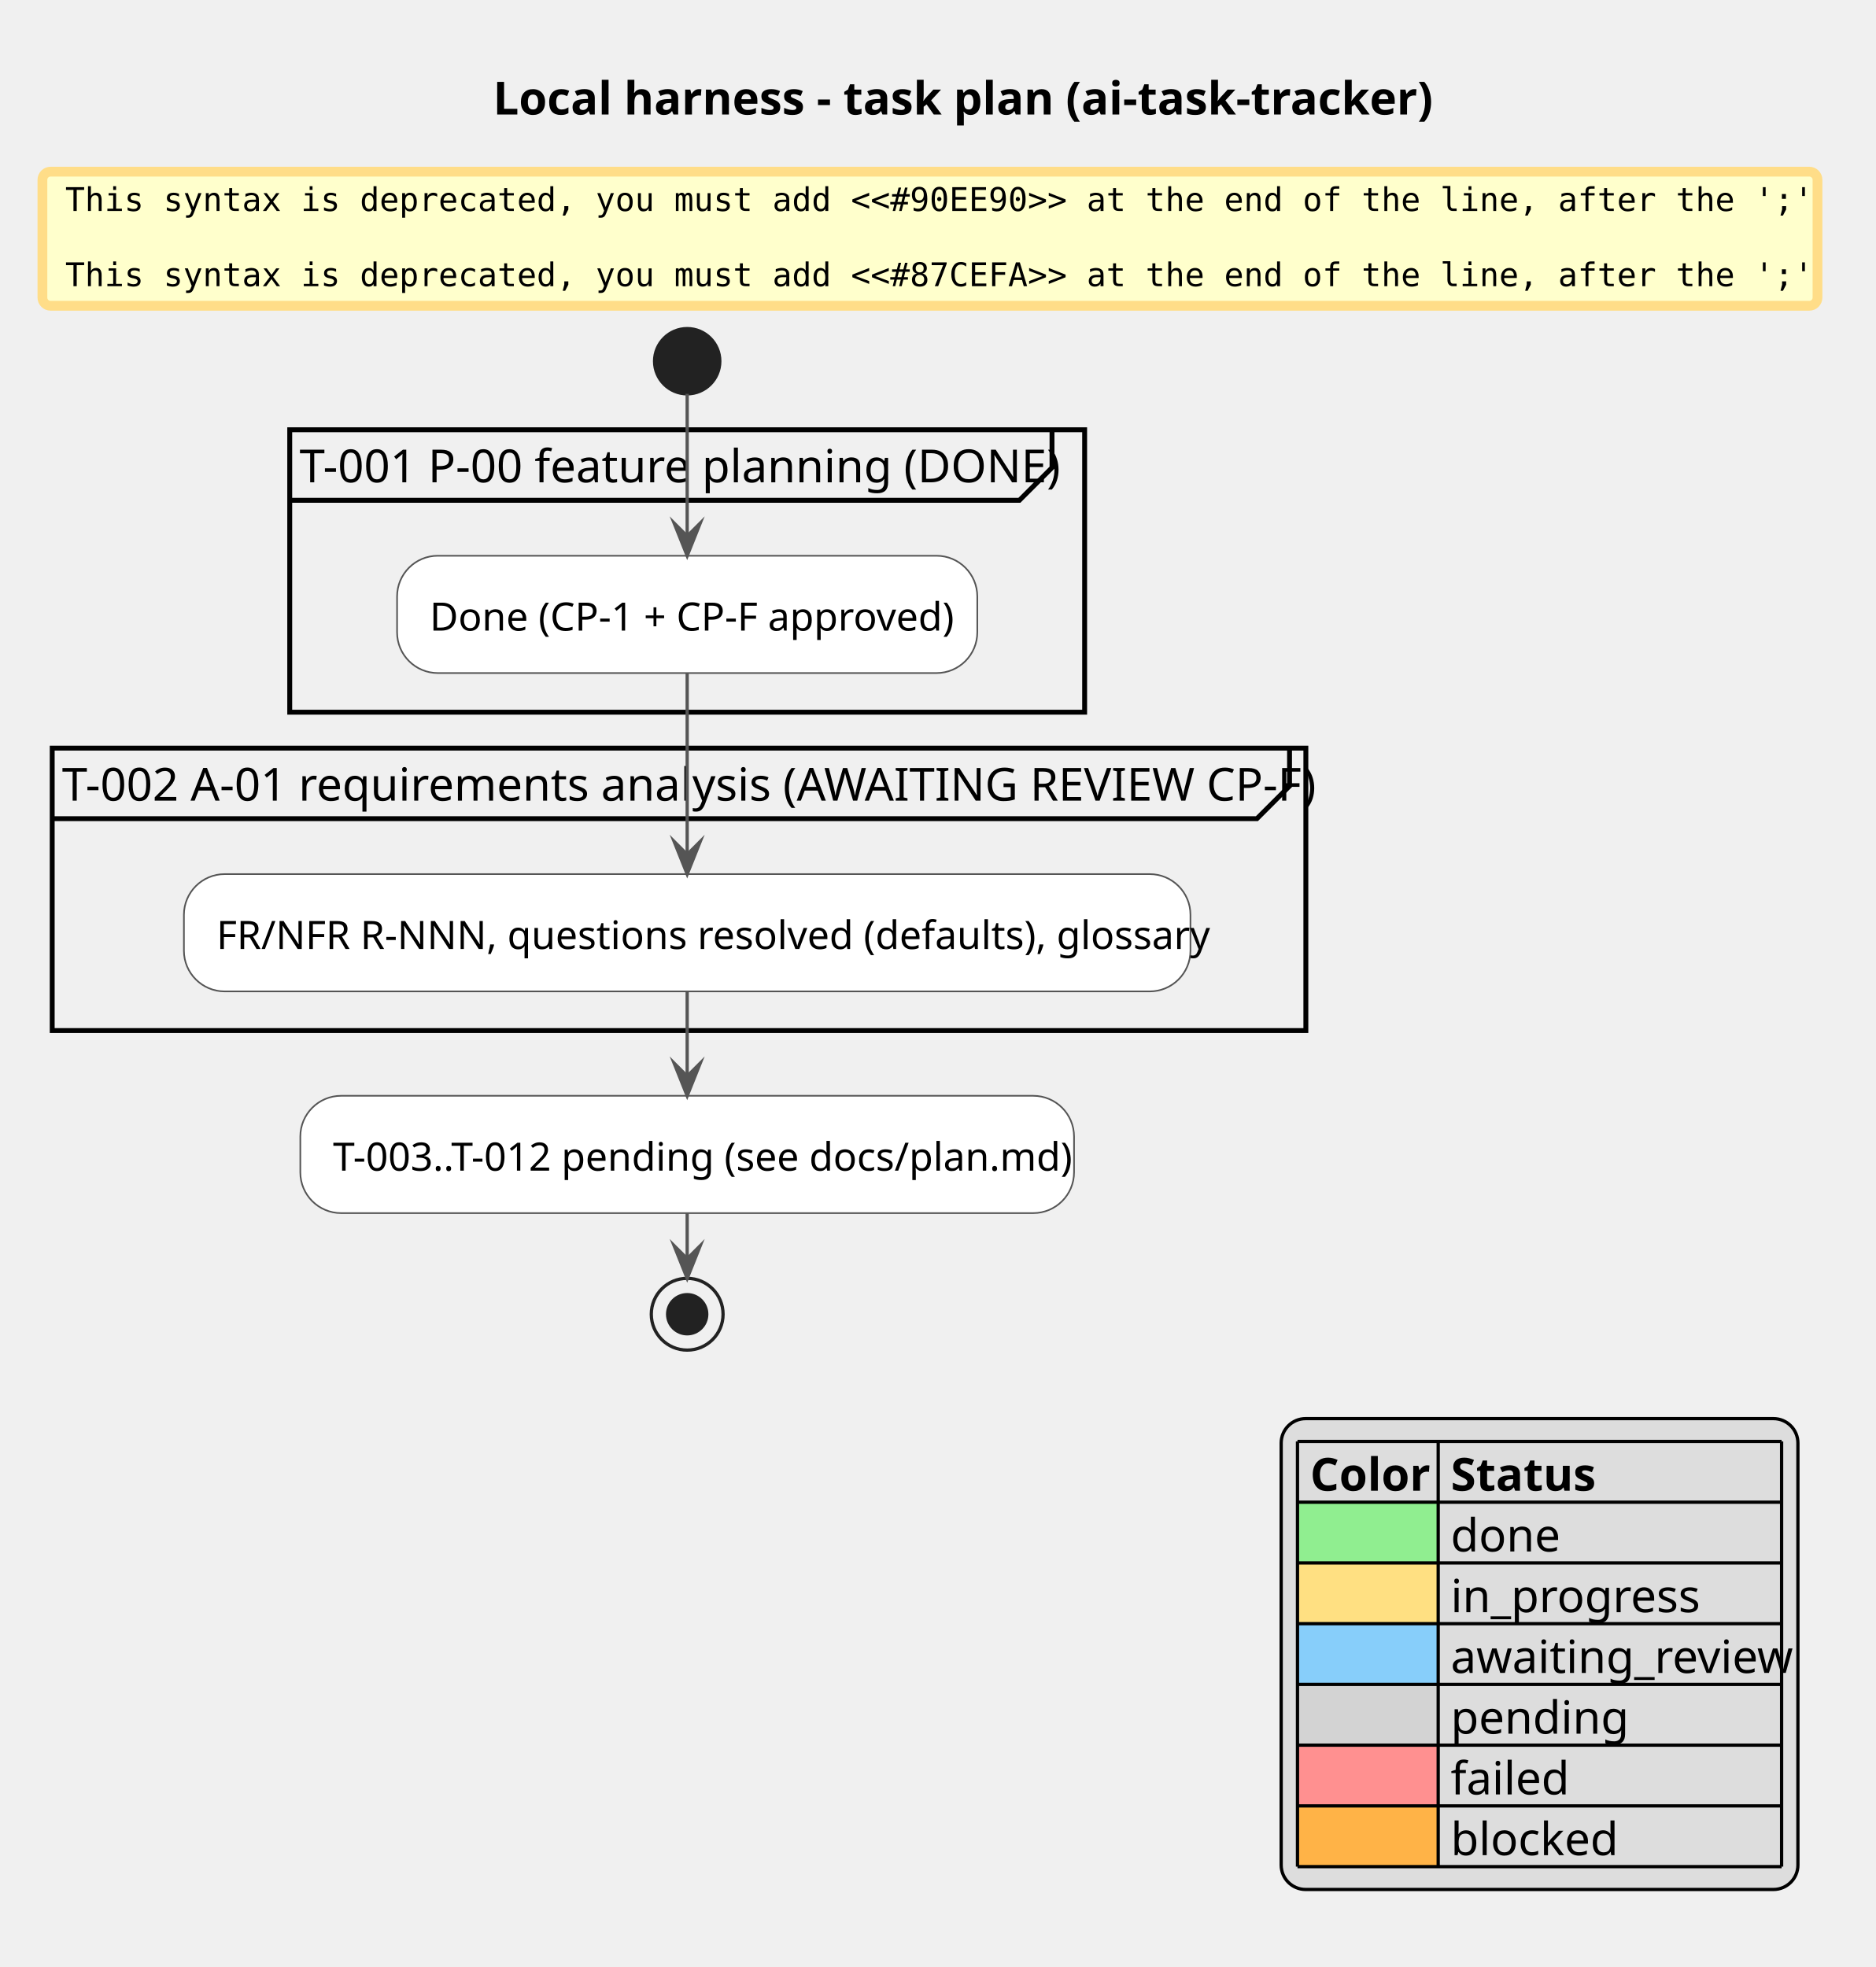
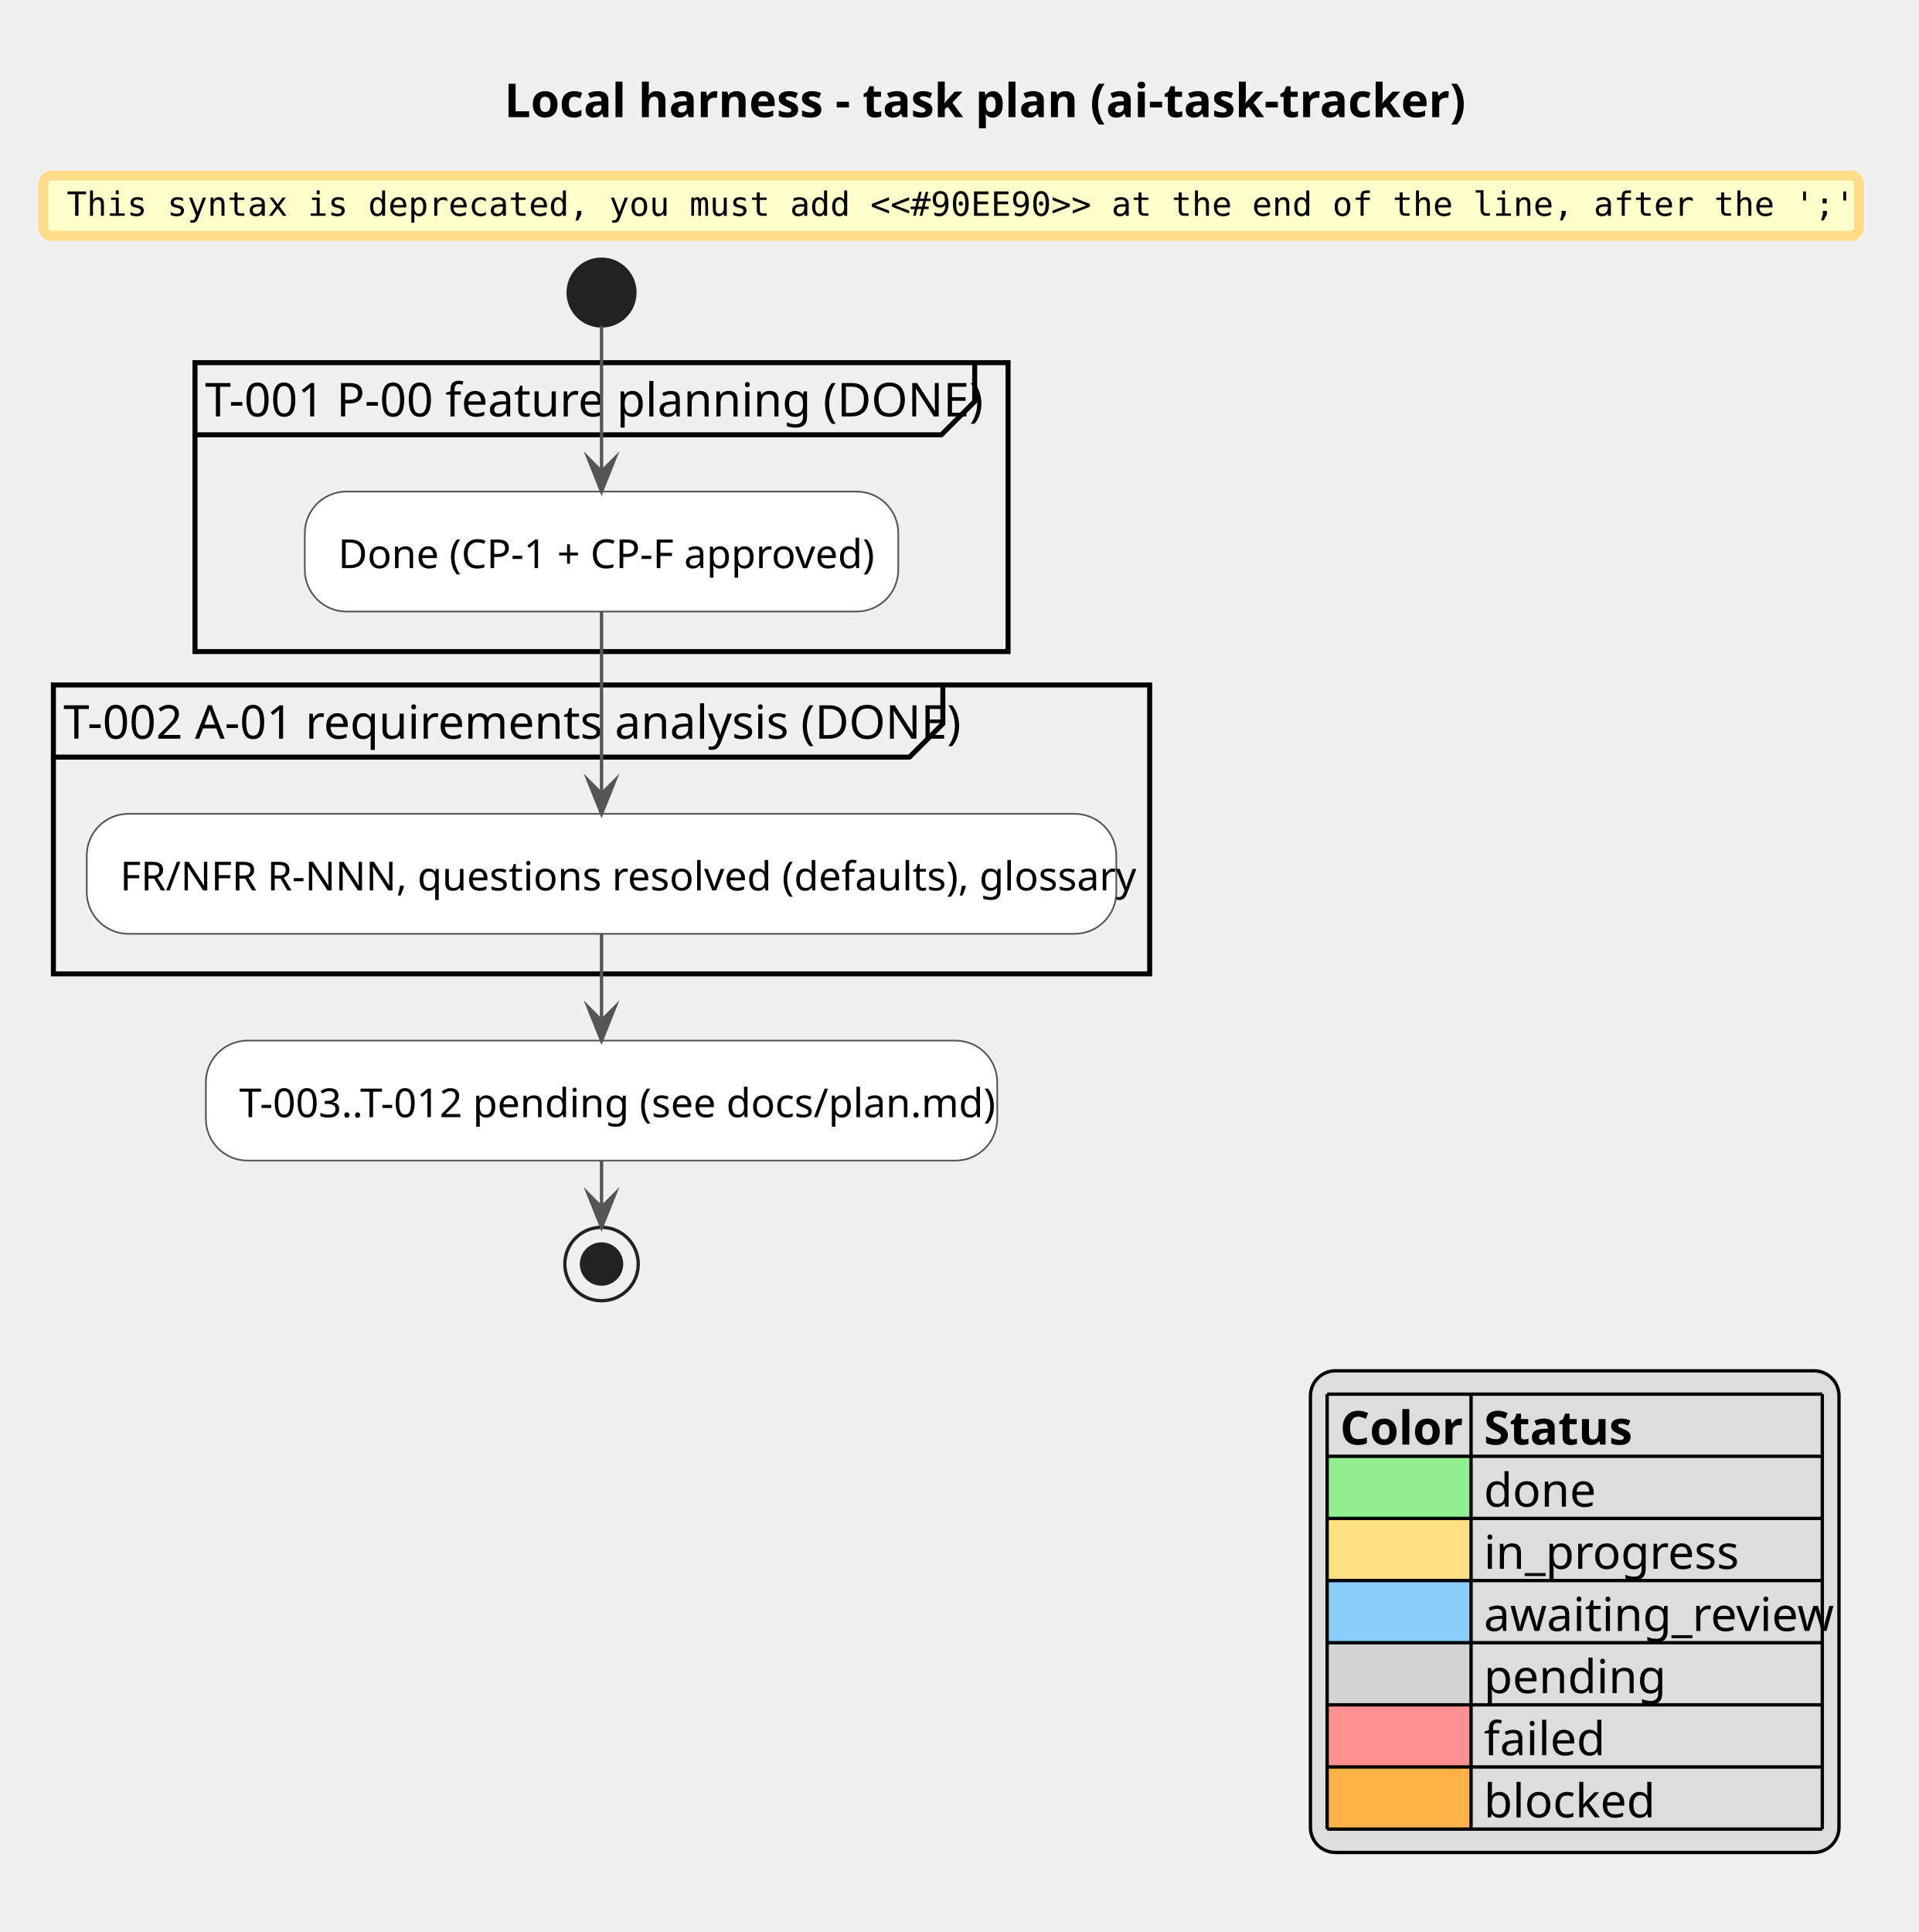
- <svg xmlns="http://www.w3.org/2000/svg" contentStyleType="text/css" data-diagram-type="ACTIVITY" height="603px" preserveAspectRatio="none" style="width:575px;height:603px;background:#FFFFFF;" version="1.1" viewBox="0 0 575 603" width="575px" zoomAndPan="magnify">
+ <svg xmlns="http://www.w3.org/2000/svg" contentStyleType="text/css" data-diagram-type="ACTIVITY" height="579px" preserveAspectRatio="none" style="width:575px;height:579px;background:#FFFFFF;" version="1.1" viewBox="0 0 575 579" width="575px" zoomAndPan="magnify">
  <defs />
  <g>
    <g class="title" data-source-line="5">
      <text fill="#000000" font-family="Segoe UI" font-size="14" font-weight="700" lengthAdjust="spacing" textLength="270.826" x="151.13" y="35.107">Local harness - task plan (ai-task-tracker)</text>
    </g>
-     <rect fill="#FFFFCC" height="41.113" rx="2.5" ry="2.5" style="stroke:#FFDD88;stroke-width:3;" width="544.087" x="13" y="52.621" />
+     <rect fill="#FFFFCC" height="18.057" rx="2.5" ry="2.5" style="stroke:#FFDD88;stroke-width:3;" width="544.087" x="13" y="52.621" />
    <text fill="#000000" font-family="monospace" font-size="10" lengthAdjust="spacing" textLength="534.087" x="20" y="64.678">This syntax is deprecated, you must add &lt;&lt;#90EE90&gt;&gt; at the end of the line, after the ';'</text>
-     <text fill="#000000" font-family="monospace" font-size="10" lengthAdjust="spacing" textLength="534.087" x="20" y="87.734">This syntax is deprecated, you must add &lt;&lt;#87CEFA&gt;&gt; at the end of the line, after the ';'</text>
-     <ellipse cx="210.632" cy="110.734" fill="#222222" rx="10" ry="10" style="stroke:#222222;stroke-width:1;" />
-     <rect fill="none" height="86.582" style="stroke:#000000;stroke-width:1.5;" width="243.651" x="88.806" y="131.748" />
-     <path d="M322.457,131.748 L322.457,143.369 L312.457,153.369 L88.806,153.369" fill="none" style="stroke:#000000;stroke-width:1.5;" />
-     <text fill="#000000" font-family="Segoe UI" font-size="14" lengthAdjust="spacing" textLength="223.651" x="91.806" y="147.856">T-001 P-00 feature planning (DONE)</text>
-     <rect fill="#FFFFFF" height="35.961" rx="12.5" ry="12.5" style="stroke:#555555;stroke-width:0.5;" width="177.846" x="121.709" y="170.369" />
-     <text fill="#000000" font-family="Segoe UI" font-size="12" lengthAdjust="spacing" textLength="157.846" x="131.709" y="193.318">Done (CP-1 + CP-F approved)</text>
-     <rect fill="none" height="86.582" style="stroke:#000000;stroke-width:1.5;" width="384.264" x="16" y="229.344" />
-     <path d="M395.264,229.344 L395.264,240.965 L385.264,250.965 L16,250.965" fill="none" style="stroke:#000000;stroke-width:1.5;" />
-     <text fill="#000000" font-family="Segoe UI" font-size="14" lengthAdjust="spacing" textLength="369.264" x="19" y="245.451">T-002 A-01 requirements analysis (AWAITING REVIEW CP-F)</text>
-     <rect fill="#FFFFFF" height="35.961" rx="12.5" ry="12.5" style="stroke:#555555;stroke-width:0.5;" width="308.522" x="56.371" y="267.965" />
-     <text fill="#000000" font-family="Segoe UI" font-size="12" lengthAdjust="spacing" textLength="288.522" x="66.371" y="290.914">FR/NFR R-NNN, questions resolved (defaults), glossary</text>
-     <rect fill="#FFFFFF" height="35.961" rx="12.5" ry="12.5" style="stroke:#555555;stroke-width:0.5;" width="237.154" x="92.055" y="335.926" />
-     <text fill="#000000" font-family="Segoe UI" font-size="12" lengthAdjust="spacing" textLength="217.154" x="102.055" y="358.875">T-003..T-012 pending (see docs/plan.md)</text>
-     <ellipse cx="210.632" cy="402.887" fill="none" rx="11" ry="11" style="stroke:#222222;stroke-width:1;" />
-     <ellipse cx="210.632" cy="402.887" fill="#222222" rx="6" ry="6" style="stroke:#222222;stroke-width:1;" />
-     <line style="stroke:#555555;stroke-width:1;" x1="210.632" x2="210.632" y1="120.734" y2="170.369" />
-     <polygon fill="#555555" points="206.632,160.369,210.632,170.369,214.632,160.369,210.632,164.369" style="stroke:#555555;stroke-width:1;stroke-linejoin:miter;stroke-miterlimit:10;" />
-     <line style="stroke:#555555;stroke-width:1;" x1="210.632" x2="210.632" y1="206.33" y2="267.965" />
-     <polygon fill="#555555" points="206.632,257.965,210.632,267.965,214.632,257.965,210.632,261.965" style="stroke:#555555;stroke-width:1;stroke-linejoin:miter;stroke-miterlimit:10;" />
-     <line style="stroke:#555555;stroke-width:1;" x1="210.632" x2="210.632" y1="303.926" y2="335.926" />
-     <polygon fill="#555555" points="206.632,325.926,210.632,335.926,214.632,325.926,210.632,329.926" style="stroke:#555555;stroke-width:1;stroke-linejoin:miter;stroke-miterlimit:10;" />
-     <line style="stroke:#555555;stroke-width:1;" x1="210.632" x2="210.632" y1="371.887" y2="391.887" />
-     <polygon fill="#555555" points="206.632,381.887,210.632,391.887,214.632,381.887,210.632,385.887" style="stroke:#555555;stroke-width:1;stroke-linejoin:miter;stroke-miterlimit:10;" />
+     <ellipse cx="180.261" cy="87.678" fill="#222222" rx="10" ry="10" style="stroke:#222222;stroke-width:1;" />
+     <rect fill="none" height="86.582" style="stroke:#000000;stroke-width:1.5;" width="243.651" x="58.435" y="108.691" />
+     <path d="M292.086,108.691 L292.086,120.312 L282.086,130.312 L58.435,130.312" fill="none" style="stroke:#000000;stroke-width:1.5;" />
+     <text fill="#000000" font-family="Segoe UI" font-size="14" lengthAdjust="spacing" textLength="223.651" x="61.435" y="124.799">T-001 P-00 feature planning (DONE)</text>
+     <rect fill="#FFFFFF" height="35.961" rx="12.5" ry="12.5" style="stroke:#555555;stroke-width:0.5;" width="177.846" x="91.338" y="147.312" />
+     <text fill="#000000" font-family="Segoe UI" font-size="12" lengthAdjust="spacing" textLength="157.846" x="101.338" y="170.262">Done (CP-1 + CP-F approved)</text>
+     <rect fill="none" height="86.582" style="stroke:#000000;stroke-width:1.5;" width="328.522" x="16" y="205.273" />
+     <path d="M282.539,205.273 L282.539,216.894 L272.539,226.894 L16,226.894" fill="none" style="stroke:#000000;stroke-width:1.5;" />
+     <text fill="#000000" font-family="Segoe UI" font-size="14" lengthAdjust="spacing" textLength="256.539" x="19" y="221.381">T-002 A-01 requirements analysis (DONE)</text>
+     <rect fill="#FFFFFF" height="35.961" rx="12.5" ry="12.5" style="stroke:#555555;stroke-width:0.5;" width="308.522" x="26" y="243.894" />
+     <text fill="#000000" font-family="Segoe UI" font-size="12" lengthAdjust="spacing" textLength="288.522" x="36" y="266.844">FR/NFR R-NNN, questions resolved (defaults), glossary</text>
+     <rect fill="#FFFFFF" height="35.961" rx="12.5" ry="12.5" style="stroke:#555555;stroke-width:0.5;" width="237.154" x="61.684" y="311.856" />
+     <text fill="#000000" font-family="Segoe UI" font-size="12" lengthAdjust="spacing" textLength="217.154" x="71.684" y="334.805">T-003..T-012 pending (see docs/plan.md)</text>
+     <ellipse cx="180.261" cy="378.816" fill="none" rx="11" ry="11" style="stroke:#222222;stroke-width:1;" />
+     <ellipse cx="180.261" cy="378.816" fill="#222222" rx="6" ry="6" style="stroke:#222222;stroke-width:1;" />
+     <line style="stroke:#555555;stroke-width:1;" x1="180.261" x2="180.261" y1="97.678" y2="147.312" />
+     <polygon fill="#555555" points="176.261,137.312,180.261,147.312,184.261,137.312,180.261,141.312" style="stroke:#555555;stroke-width:1;stroke-linejoin:miter;stroke-miterlimit:10;" />
+     <line style="stroke:#555555;stroke-width:1;" x1="180.261" x2="180.261" y1="183.273" y2="243.894" />
+     <polygon fill="#555555" points="176.261,233.894,180.261,243.894,184.261,233.894,180.261,237.894" style="stroke:#555555;stroke-width:1;stroke-linejoin:miter;stroke-miterlimit:10;" />
+     <line style="stroke:#555555;stroke-width:1;" x1="180.261" x2="180.261" y1="279.856" y2="311.856" />
+     <polygon fill="#555555" points="176.261,301.856,180.261,311.856,184.261,301.856,180.261,305.856" style="stroke:#555555;stroke-width:1;stroke-linejoin:miter;stroke-miterlimit:10;" />
+     <line style="stroke:#555555;stroke-width:1;" x1="180.261" x2="180.261" y1="347.816" y2="367.816" />
+     <polygon fill="#555555" points="176.261,357.816,180.261,367.816,184.261,357.816,180.261,361.816" style="stroke:#555555;stroke-width:1;stroke-linejoin:miter;stroke-miterlimit:10;" />
    <g class="legend" data-source-line="17">
-       <rect fill="#DDDDDD" height="144.348" rx="7.5" ry="7.5" style="stroke:#000000;stroke-width:1;" width="158.388" x="392.699" y="434.887" />
-       <text fill="#000000" font-family="Segoe UI" font-size="14" font-weight="700" lengthAdjust="spacing" textLength="35.403" x="401.562" y="456.994">Color</text>
-       <text fill="#000000" font-family="Segoe UI" font-size="14" font-weight="700" lengthAdjust="spacing" textLength="40.906" x="444.69" y="456.994">Status</text>
-       <rect fill="#90EE90" height="18.621" style="stroke:none;stroke-width:1;" width="43.128" x="397.699" y="460.508" />
-       <text fill="#000000" font-family="Segoe UI" font-size="14" lengthAdjust="spacing" textLength="3.835" x="397.699" y="475.615"> </text>
-       <text fill="#000000" font-family="Segoe UI" font-size="14" lengthAdjust="spacing" textLength="31.691" x="444.662" y="475.615">done</text>
-       <rect fill="#FFE082" height="18.621" style="stroke:none;stroke-width:1;" width="43.128" x="397.699" y="479.129" />
-       <text fill="#000000" font-family="Segoe UI" font-size="14" lengthAdjust="spacing" textLength="3.835" x="397.699" y="494.236"> </text>
-       <text fill="#000000" font-family="Segoe UI" font-size="14" lengthAdjust="spacing" textLength="70.738" x="444.662" y="494.236">in_progress</text>
-       <rect fill="#87CEFA" height="18.621" style="stroke:none;stroke-width:1;" width="43.128" x="397.699" y="497.75" />
-       <text fill="#000000" font-family="Segoe UI" font-size="14" lengthAdjust="spacing" textLength="3.835" x="397.699" y="512.857"> </text>
-       <text fill="#000000" font-family="Segoe UI" font-size="14" lengthAdjust="spacing" textLength="97.59" x="444.662" y="512.857">awaiting_review</text>
-       <rect fill="#D3D3D3" height="18.621" style="stroke:none;stroke-width:1;" width="43.128" x="397.699" y="516.371" />
-       <text fill="#000000" font-family="Segoe UI" font-size="14" lengthAdjust="spacing" textLength="3.835" x="397.699" y="531.479"> </text>
-       <text fill="#000000" font-family="Segoe UI" font-size="14" lengthAdjust="spacing" textLength="51.276" x="444.662" y="531.479">pending</text>
-       <rect fill="#FF9090" height="18.621" style="stroke:none;stroke-width:1;" width="43.128" x="397.699" y="534.992" />
-       <text fill="#000000" font-family="Segoe UI" font-size="14" lengthAdjust="spacing" textLength="3.835" x="397.699" y="550.1"> </text>
-       <text fill="#000000" font-family="Segoe UI" font-size="14" lengthAdjust="spacing" textLength="33.852" x="444.662" y="550.1">failed</text>
-       <rect fill="#FFB347" height="18.621" style="stroke:none;stroke-width:1;" width="43.128" x="397.699" y="553.613" />
-       <text fill="#000000" font-family="Segoe UI" font-size="14" lengthAdjust="spacing" textLength="3.835" x="397.699" y="568.721"> </text>
-       <text fill="#000000" font-family="Segoe UI" font-size="14" lengthAdjust="spacing" textLength="48.815" x="444.662" y="568.721">blocked</text>
-       <line style="stroke:#000000;stroke-width:1;" x1="397.699" x2="546.087" y1="441.887" y2="441.887" />
-       <line style="stroke:#000000;stroke-width:1;" x1="397.699" x2="546.087" y1="460.508" y2="460.508" />
-       <line style="stroke:#000000;stroke-width:1;" x1="397.699" x2="546.087" y1="479.129" y2="479.129" />
-       <line style="stroke:#000000;stroke-width:1;" x1="397.699" x2="546.087" y1="497.75" y2="497.75" />
-       <line style="stroke:#000000;stroke-width:1;" x1="397.699" x2="546.087" y1="516.371" y2="516.371" />
-       <line style="stroke:#000000;stroke-width:1;" x1="397.699" x2="546.087" y1="534.992" y2="534.992" />
-       <line style="stroke:#000000;stroke-width:1;" x1="397.699" x2="546.087" y1="553.613" y2="553.613" />
-       <line style="stroke:#000000;stroke-width:1;" x1="397.699" x2="546.087" y1="572.234" y2="572.234" />
-       <line style="stroke:#000000;stroke-width:1;" x1="397.699" x2="397.699" y1="441.887" y2="572.234" />
-       <line style="stroke:#000000;stroke-width:1;" x1="440.827" x2="440.827" y1="441.887" y2="572.234" />
-       <line style="stroke:#000000;stroke-width:1;" x1="546.087" x2="546.087" y1="441.887" y2="572.234" />
+       <rect fill="#DDDDDD" height="144.348" rx="7.5" ry="7.5" style="stroke:#000000;stroke-width:1;" width="158.388" x="392.699" y="410.816" />
+       <text fill="#000000" font-family="Segoe UI" font-size="14" font-weight="700" lengthAdjust="spacing" textLength="35.403" x="401.562" y="432.924">Color</text>
+       <text fill="#000000" font-family="Segoe UI" font-size="14" font-weight="700" lengthAdjust="spacing" textLength="40.906" x="444.69" y="432.924">Status</text>
+       <rect fill="#90EE90" height="18.621" style="stroke:none;stroke-width:1;" width="43.128" x="397.699" y="436.438" />
+       <text fill="#000000" font-family="Segoe UI" font-size="14" lengthAdjust="spacing" textLength="3.835" x="397.699" y="451.545"> </text>
+       <text fill="#000000" font-family="Segoe UI" font-size="14" lengthAdjust="spacing" textLength="31.691" x="444.662" y="451.545">done</text>
+       <rect fill="#FFE082" height="18.621" style="stroke:none;stroke-width:1;" width="43.128" x="397.699" y="455.059" />
+       <text fill="#000000" font-family="Segoe UI" font-size="14" lengthAdjust="spacing" textLength="3.835" x="397.699" y="470.166"> </text>
+       <text fill="#000000" font-family="Segoe UI" font-size="14" lengthAdjust="spacing" textLength="70.738" x="444.662" y="470.166">in_progress</text>
+       <rect fill="#87CEFA" height="18.621" style="stroke:none;stroke-width:1;" width="43.128" x="397.699" y="473.68" />
+       <text fill="#000000" font-family="Segoe UI" font-size="14" lengthAdjust="spacing" textLength="3.835" x="397.699" y="488.787"> </text>
+       <text fill="#000000" font-family="Segoe UI" font-size="14" lengthAdjust="spacing" textLength="97.59" x="444.662" y="488.787">awaiting_review</text>
+       <rect fill="#D3D3D3" height="18.621" style="stroke:none;stroke-width:1;" width="43.128" x="397.699" y="492.301" />
+       <text fill="#000000" font-family="Segoe UI" font-size="14" lengthAdjust="spacing" textLength="3.835" x="397.699" y="507.408"> </text>
+       <text fill="#000000" font-family="Segoe UI" font-size="14" lengthAdjust="spacing" textLength="51.276" x="444.662" y="507.408">pending</text>
+       <rect fill="#FF9090" height="18.621" style="stroke:none;stroke-width:1;" width="43.128" x="397.699" y="510.922" />
+       <text fill="#000000" font-family="Segoe UI" font-size="14" lengthAdjust="spacing" textLength="3.835" x="397.699" y="526.029"> </text>
+       <text fill="#000000" font-family="Segoe UI" font-size="14" lengthAdjust="spacing" textLength="33.852" x="444.662" y="526.029">failed</text>
+       <rect fill="#FFB347" height="18.621" style="stroke:none;stroke-width:1;" width="43.128" x="397.699" y="529.543" />
+       <text fill="#000000" font-family="Segoe UI" font-size="14" lengthAdjust="spacing" textLength="3.835" x="397.699" y="544.65"> </text>
+       <text fill="#000000" font-family="Segoe UI" font-size="14" lengthAdjust="spacing" textLength="48.815" x="444.662" y="544.65">blocked</text>
+       <line style="stroke:#000000;stroke-width:1;" x1="397.699" x2="546.087" y1="417.816" y2="417.816" />
+       <line style="stroke:#000000;stroke-width:1;" x1="397.699" x2="546.087" y1="436.438" y2="436.438" />
+       <line style="stroke:#000000;stroke-width:1;" x1="397.699" x2="546.087" y1="455.059" y2="455.059" />
+       <line style="stroke:#000000;stroke-width:1;" x1="397.699" x2="546.087" y1="473.68" y2="473.68" />
+       <line style="stroke:#000000;stroke-width:1;" x1="397.699" x2="546.087" y1="492.301" y2="492.301" />
+       <line style="stroke:#000000;stroke-width:1;" x1="397.699" x2="546.087" y1="510.922" y2="510.922" />
+       <line style="stroke:#000000;stroke-width:1;" x1="397.699" x2="546.087" y1="529.543" y2="529.543" />
+       <line style="stroke:#000000;stroke-width:1;" x1="397.699" x2="546.087" y1="548.164" y2="548.164" />
+       <line style="stroke:#000000;stroke-width:1;" x1="397.699" x2="397.699" y1="417.816" y2="548.164" />
+       <line style="stroke:#000000;stroke-width:1;" x1="440.827" x2="440.827" y1="417.816" y2="548.164" />
+       <line style="stroke:#000000;stroke-width:1;" x1="546.087" x2="546.087" y1="417.816" y2="548.164" />
    </g>
  </g>
</svg>
